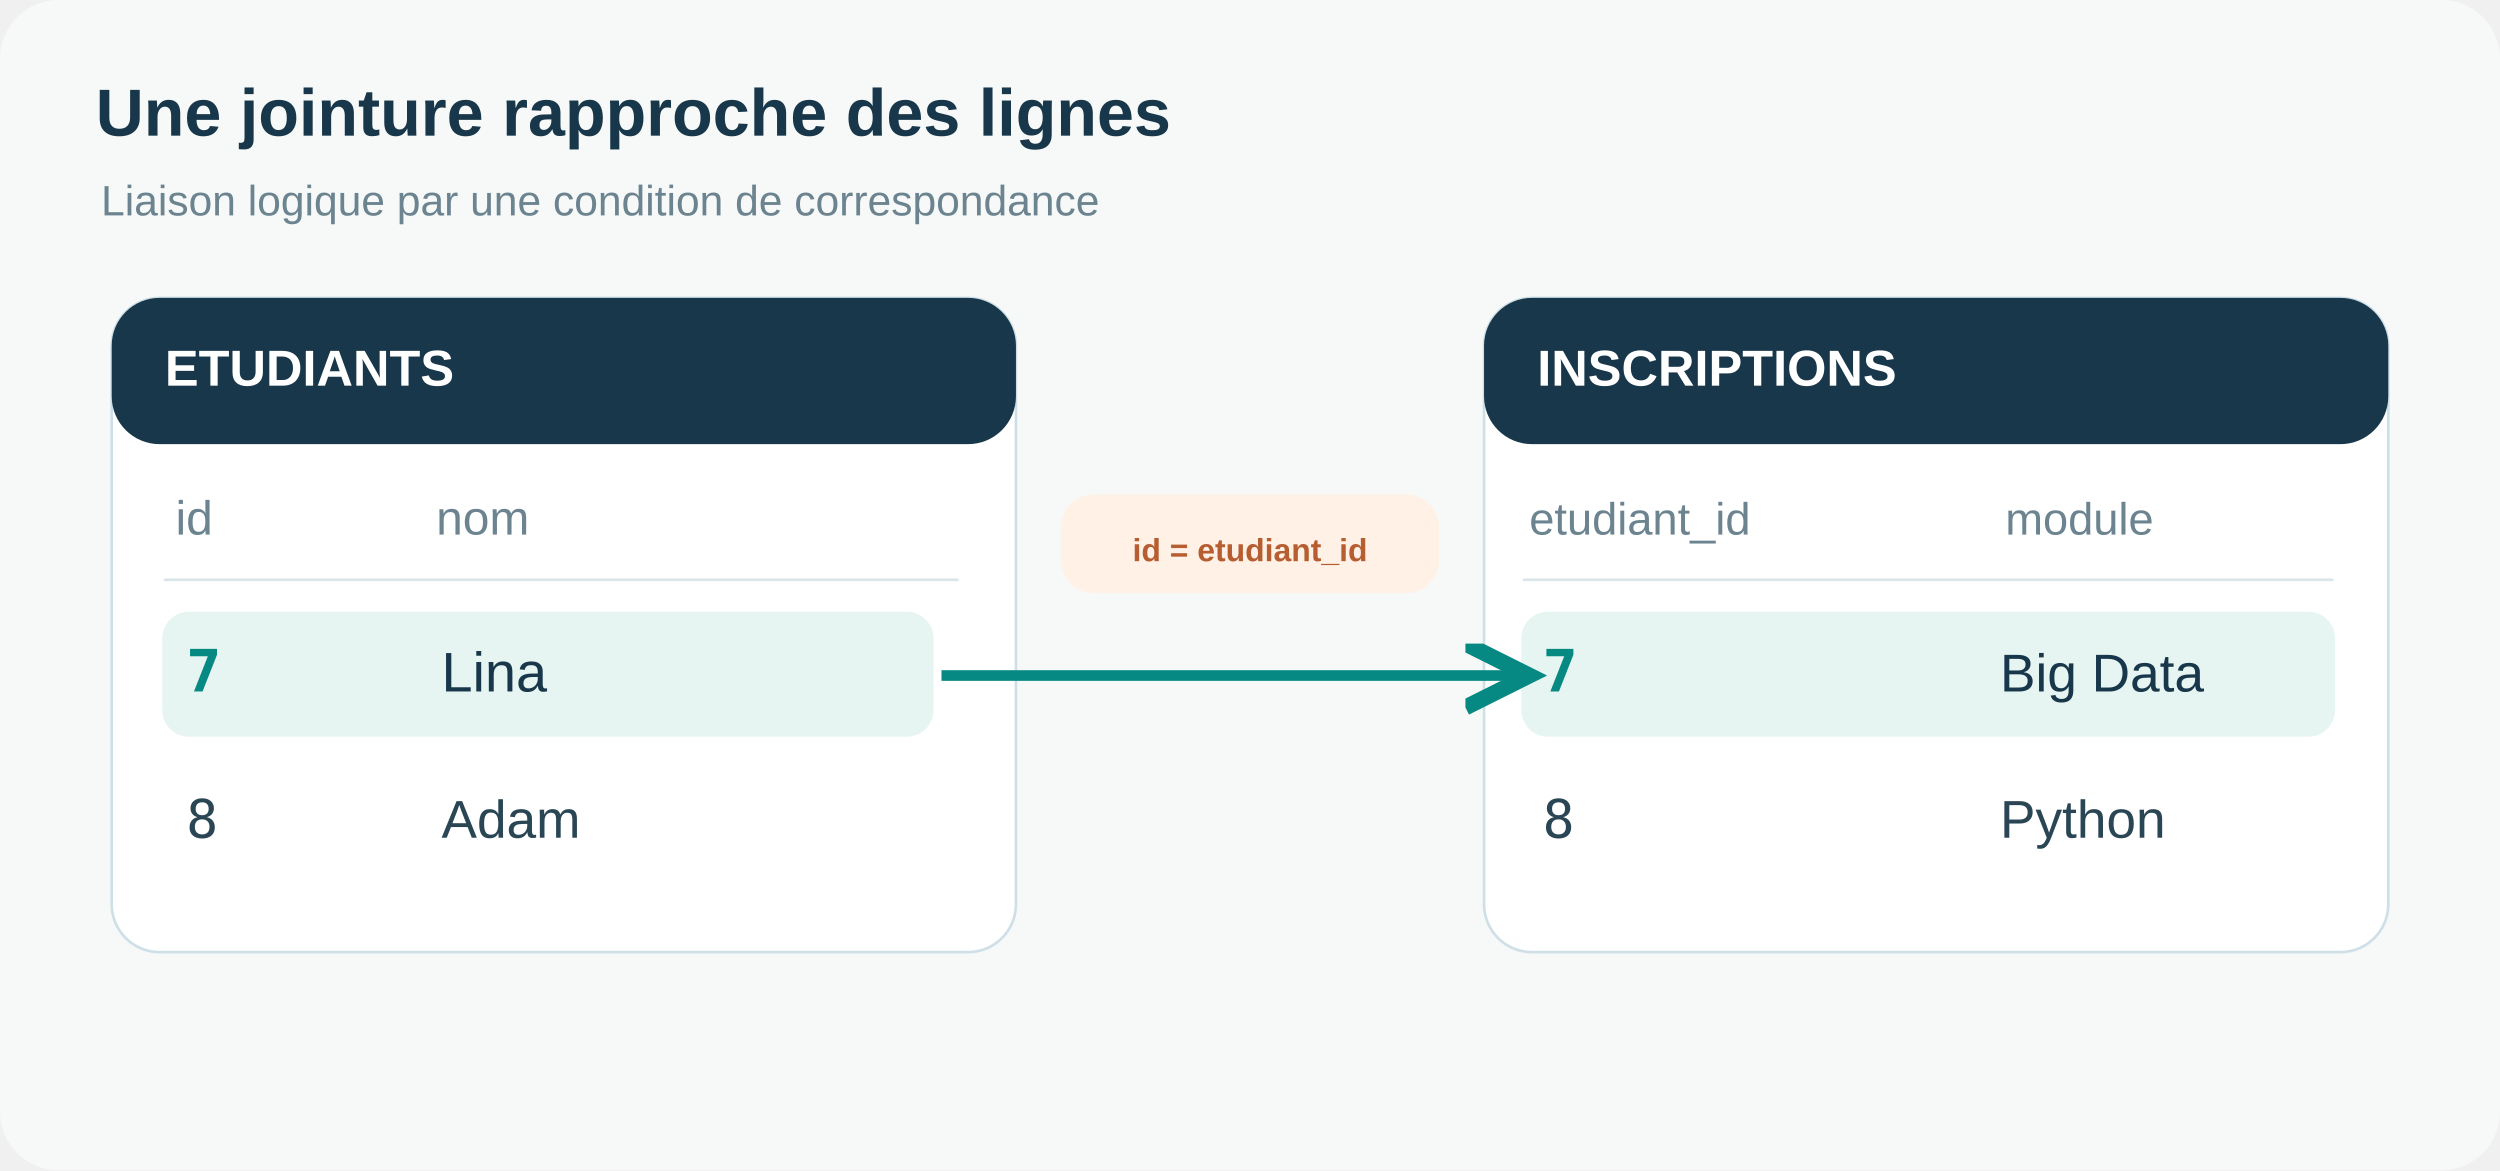
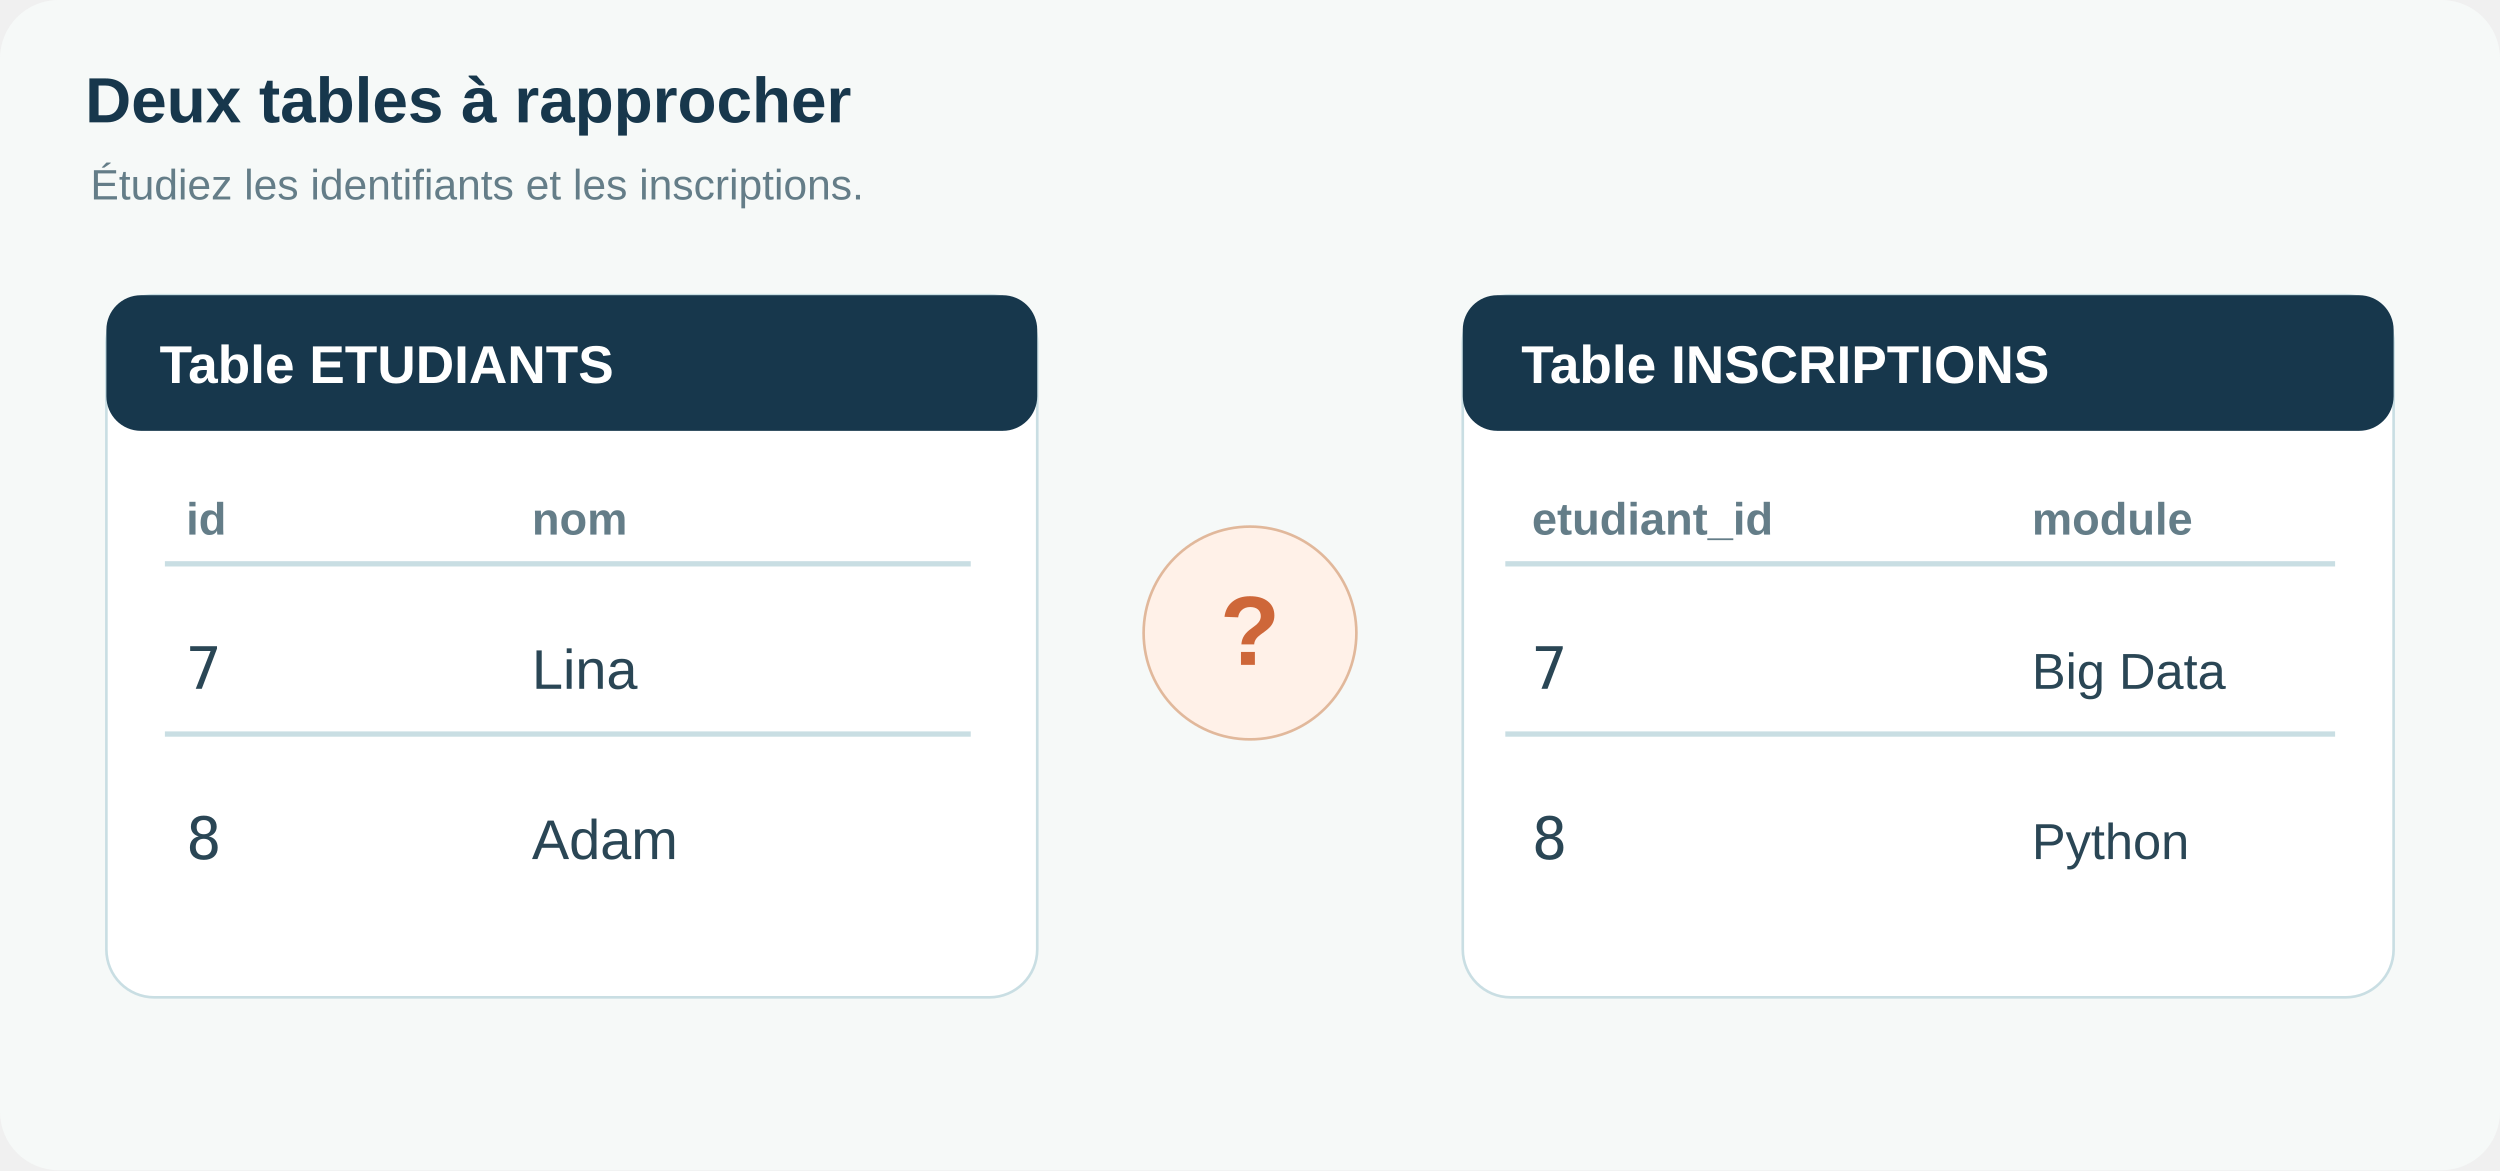
- <svg xmlns="http://www.w3.org/2000/svg" width="940" height="440" viewBox="0 0 940 440" role="img" aria-label="Une jointure rapproche des lignes">
-   <defs>
-     <marker id="arr" markerWidth="8" markerHeight="8" refX="6" refY="3" orient="auto">
-       <path d="M0,0 L6,3 L0,6" fill="none" stroke="#078983" stroke-width="1.5" />
-     </marker>
-     <filter id="sh">
-       <feDropShadow dx="0" dy="5" stdDeviation="10" flood-color="#14364a" flood-opacity=".06" />
-     </filter>
-   </defs>
-   <rect x="0" y="0" width="940" height="440" rx="22" fill="#F6F9F7" stroke="none" stroke-width="1" />
-   <text x="36" y="51" font-family="Arial, DejaVu Sans" font-size="25" fill="#18374B" font-weight="700" text-anchor="start">Une jointure rapproche des lignes</text>
-   <text x="38" y="81" font-family="Arial, DejaVu Sans" font-size="16" fill="#6C8390" font-weight="400" text-anchor="start">Liaison logique par une condition de correspondance</text>
-   <rect x="42" y="112" width="340" height="246" rx="18" fill="white" stroke="#CFDFE7" stroke-width="1" />
-   <rect x="42" y="112" width="340" height="55" rx="18" fill="#18374B" stroke="none" stroke-width="1" />
-   <text x="62" y="145" font-family="Arial, DejaVu Sans" font-size="19" fill="white" font-weight="700" text-anchor="start">ETUDIANTS</text>
-   <text x="66" y="201" font-family="Arial, DejaVu Sans" font-size="18" fill="#6C8390" font-weight="400" text-anchor="start">id</text>
-   <text x="164" y="201" font-family="Arial, DejaVu Sans" font-size="18" fill="#6C8390" font-weight="400" text-anchor="start">nom</text>
-   <line x1="62" y1="218" x2="360" y2="218" stroke="#DAE5E8" stroke-width="1" stroke-linecap="round" />
-   <rect x="61" y="230" width="290" height="47" rx="10" fill="#E6F5F1" stroke="none" stroke-width="1" />
-   <text x="70" y="260" font-family="DejaVu Sans Mono" font-size="22" fill="#078983" font-weight="700" text-anchor="start">7</text>
-   <text x="166" y="260" font-family="Arial, DejaVu Sans" font-size="21" fill="#18374B" font-weight="400" text-anchor="start">Lina</text>
-   <text x="70" y="315" font-family="DejaVu Sans Mono" font-size="20" fill="#2A4655" font-weight="400" text-anchor="start">8</text>
-   <text x="166" y="315" font-family="Arial, DejaVu Sans" font-size="20" fill="#2A4655" font-weight="400" text-anchor="start">Adam</text>
-   <rect x="558" y="112" width="340" height="246" rx="18" fill="white" stroke="#CFDFE7" stroke-width="1" />
-   <rect x="558" y="112" width="340" height="55" rx="18" fill="#18374B" stroke="none" stroke-width="1" />
-   <text x="578" y="145" font-family="Arial, DejaVu Sans" font-size="19" fill="white" font-weight="700" text-anchor="start">INSCRIPTIONS</text>
-   <text x="575" y="201" font-family="Arial, DejaVu Sans" font-size="17" fill="#6C8390" font-weight="400" text-anchor="start">etudiant_id</text>
-   <text x="754" y="201" font-family="Arial, DejaVu Sans" font-size="17" fill="#6C8390" font-weight="400" text-anchor="start">module</text>
-   <line x1="573" y1="218" x2="877" y2="218" stroke="#DAE5E8" stroke-width="1" stroke-linecap="round" />
-   <rect x="572" y="230" width="306" height="47" rx="10" fill="#E6F5F1" stroke="none" stroke-width="1" />
-   <text x="580" y="260" font-family="DejaVu Sans Mono" font-size="22" fill="#078983" font-weight="700" text-anchor="start">7</text>
-   <text x="752" y="260" font-family="Arial, DejaVu Sans" font-size="20" fill="#18374B" font-weight="400" text-anchor="start">Big Data</text>
-   <text x="580" y="315" font-family="DejaVu Sans Mono" font-size="20" fill="#2A4655" font-weight="400" text-anchor="start">8</text>
-   <text x="752" y="315" font-family="Arial, DejaVu Sans" font-size="20" fill="#2A4655" font-weight="400" text-anchor="start">Python</text>
-   <path d="M 354 254 C 440 254, 498 254, 575 254" stroke="#078983" stroke-width="4" fill="none" marker-end="url(#arr)" />
-   <rect x="399" y="186" width="142" height="37" rx="12" fill="#FFF1E5" stroke="none" stroke-width="1" />
-   <text x="470" y="211" font-family="Arial, DejaVu Sans" font-size="12" fill="#B65E31" font-weight="700" text-anchor="middle">id = etudiant_id</text>
+ <svg xmlns="http://www.w3.org/2000/svg" width="940" height="440" viewBox="0 0 940 440" role="img" aria-label="Situation à analyser">
+   <rect x="0" y="0" width="940" height="440" rx="22" fill="#F6F9F8" />
+   <text x="32" y="46" font-family="Arial,DejaVu Sans" font-weight="700" font-size="24" text-anchor="start" fill="#17374C">Deux tables à rapprocher</text>
+   <text x="34" y="75" font-family="Arial,DejaVu Sans" font-weight="400" font-size="16" text-anchor="start" fill="#647D88">Étudiez les identifiants et les inscriptions.</text>
+   <rect x="40" y="111" width="350" height="264" rx="18" fill="white" stroke="#C9DEE3" stroke-width="1" />
+   <rect x="40" y="111" width="350" height="51" rx="13" fill="#17374C" stroke="none" stroke-width="1" />
+   <text x="60" y="144" font-family="Arial,DejaVu Sans" font-weight="700" font-size="20" text-anchor="start" fill="white">Table ETUDIANTS</text>
+   <text x="70" y="201" font-family="Arial,DejaVu Sans" font-weight="700" font-size="17" text-anchor="start" fill="#647D88">id</text>
+   <text x="200" y="201" font-family="Arial,DejaVu Sans" font-weight="700" font-size="17" text-anchor="start" fill="#647D88">nom</text>
+   <line x1="62" y1="212" x2="365" y2="212" stroke="#C9DEE3" stroke-width="2" />
+   <text x="70" y="259" font-family="DejaVu Sans Mono" font-weight="400" font-size="22" text-anchor="start" fill="#2A4655">7</text>
+   <text x="200" y="259" font-family="Arial,DejaVu Sans" font-weight="400" font-size="21" text-anchor="start" fill="#2A4655">Lina</text>
+   <line x1="62" y1="276" x2="365" y2="276" stroke="#C9DEE3" stroke-width="2" />
+   <text x="70" y="323" font-family="DejaVu Sans Mono" font-weight="400" font-size="22" text-anchor="start" fill="#2A4655">8</text>
+   <text x="200" y="323" font-family="Arial,DejaVu Sans" font-weight="400" font-size="21" text-anchor="start" fill="#2A4655">Adam</text>
+   <rect x="550" y="111" width="350" height="264" rx="18" fill="white" stroke="#C9DEE3" stroke-width="1" />
+   <rect x="550" y="111" width="350" height="51" rx="13" fill="#17374C" stroke="none" stroke-width="1" />
+   <text x="572" y="144" font-family="Arial,DejaVu Sans" font-weight="700" font-size="20" text-anchor="start" fill="white">Table INSCRIPTIONS</text>
+   <text x="576" y="201" font-family="Arial,DejaVu Sans" font-weight="700" font-size="17" text-anchor="start" fill="#647D88">etudiant_id</text>
+   <text x="764" y="201" font-family="Arial,DejaVu Sans" font-weight="700" font-size="17" text-anchor="start" fill="#647D88">module</text>
+   <line x1="566" y1="212" x2="878" y2="212" stroke="#C9DEE3" stroke-width="2" />
+   <text x="576" y="259" font-family="DejaVu Sans Mono" font-weight="400" font-size="22" text-anchor="start" fill="#2A4655">7</text>
+   <text x="764" y="259" font-family="Arial,DejaVu Sans" font-weight="400" font-size="19" text-anchor="start" fill="#2A4655">Big Data</text>
+   <line x1="566" y1="276" x2="878" y2="276" stroke="#C9DEE3" stroke-width="2" />
+   <text x="576" y="323" font-family="DejaVu Sans Mono" font-weight="400" font-size="22" text-anchor="start" fill="#2A4655">8</text>
+   <text x="764" y="323" font-family="Arial,DejaVu Sans" font-weight="400" font-size="19" text-anchor="start" fill="#2A4655">Python</text>
+   <circle cx="470" cy="238" r="40" fill="#FFF1E8" stroke="#E1B89B" />
+   <text x="470" y="250" font-family="Arial,DejaVu Sans" font-weight="700" font-size="37" text-anchor="middle" fill="#CE6739">?</text>
</svg>
